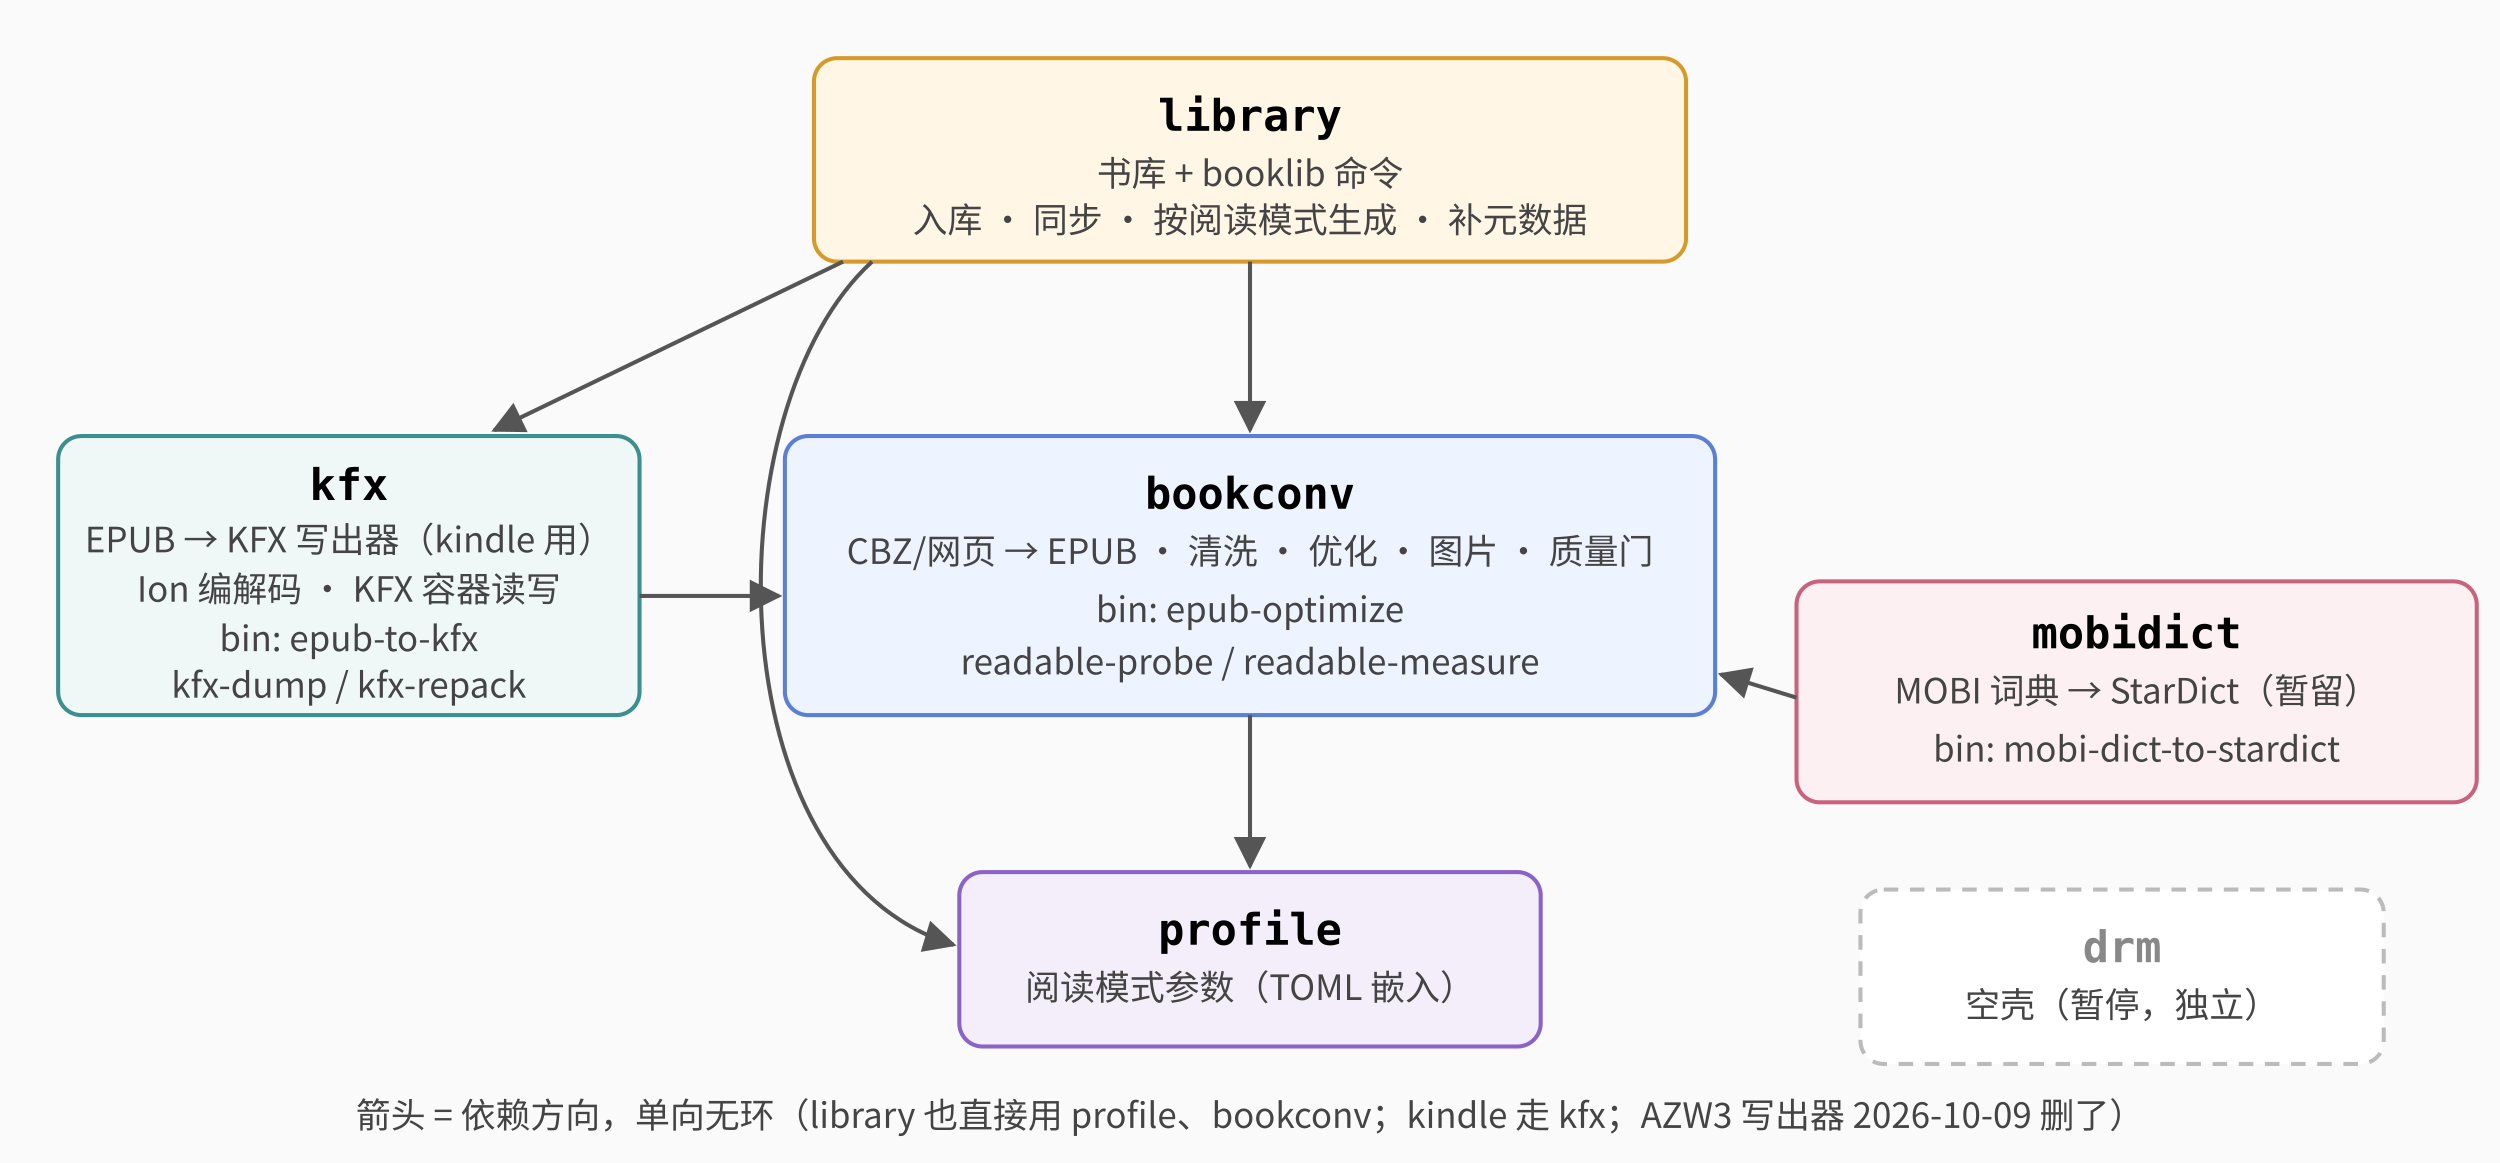
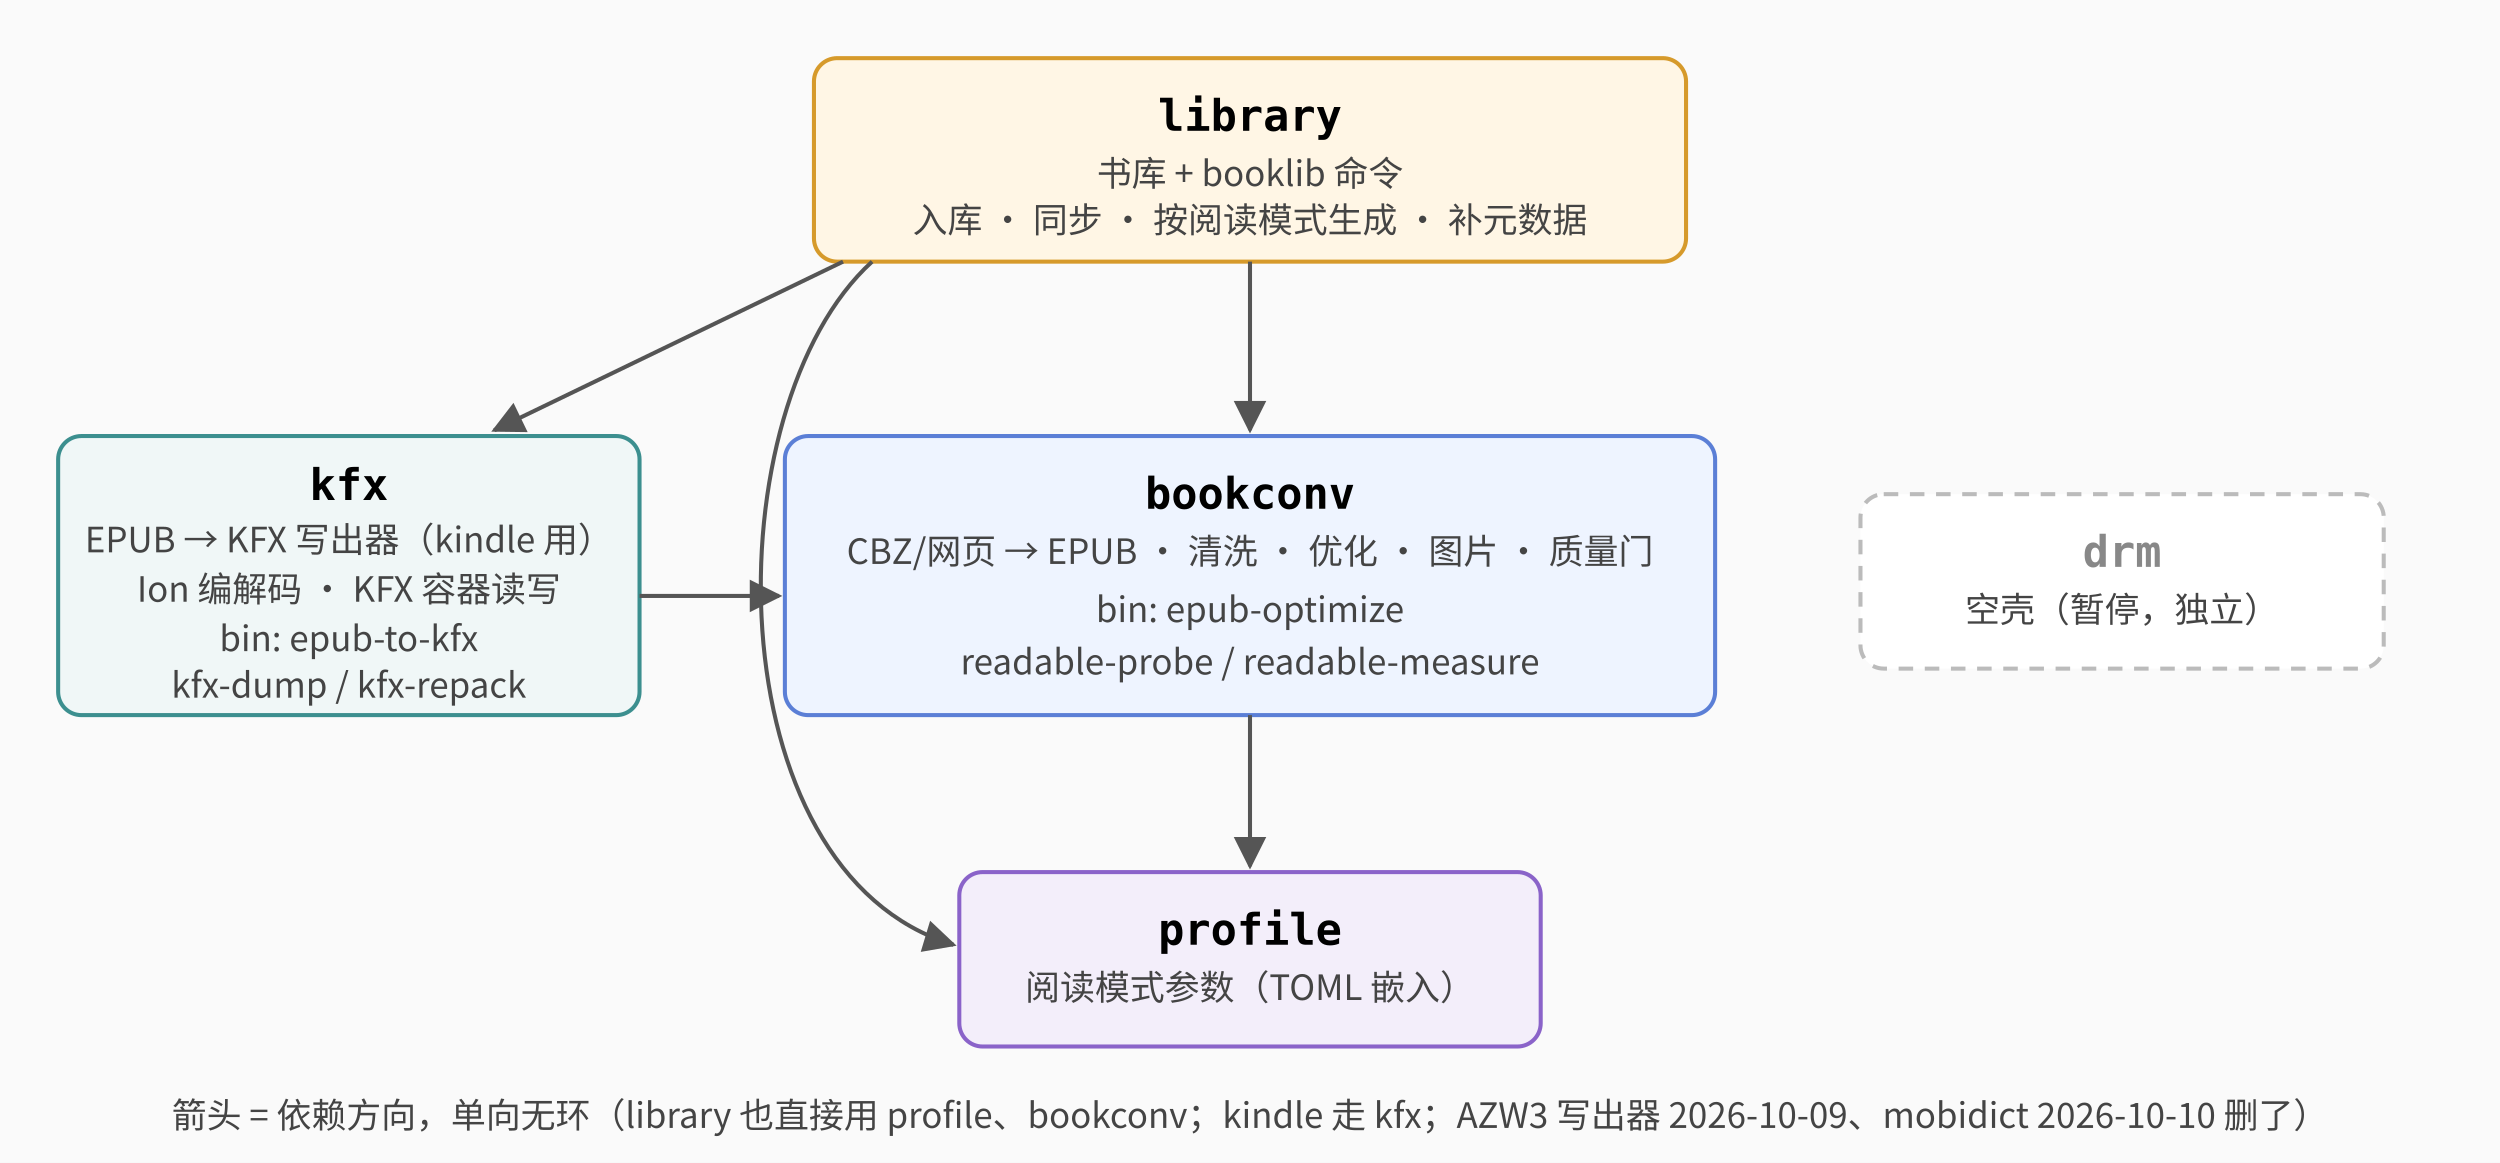
<svg xmlns="http://www.w3.org/2000/svg" viewBox="0 0 860 400" font-family="'Noto Sans CJK SC','PingFang SC','Microsoft YaHei',sans-serif" font-size="14">
  <defs>
    <marker id="a" viewBox="0 0 10 10" refX="9" refY="5" markerWidth="8" markerHeight="8" orient="auto">
      <path d="M0 0L10 5L0 10z" fill="#555" />
    </marker>
    <style>
      .c{stroke-width:1.4;rx:8}
      .n{font-weight:bold;font-size:15px;font-family:monospace}
      .s{font-size:12px;fill:#444}
      .l{stroke:#555;stroke-width:1.4;fill:none}
    </style>
  </defs>
  <rect width="860" height="400" fill="#fafafa" />
  <rect class="c" x="280" y="20" width="300" height="70" fill="#fff6e5" stroke="#d69a2b" />
  <text x="430" y="45" text-anchor="middle" class="n">library</text>
  <text x="430" y="64" text-anchor="middle" class="s">书库 + booklib 命令</text>
  <text x="430" y="80" text-anchor="middle" class="s">入库 · 同步 · 按阅读模式生成 · 补元数据</text>
  <rect class="c" x="270" y="150" width="320" height="96" fill="#eef4ff" stroke="#5b7fd6" />
  <text x="430" y="175" text-anchor="middle" class="n">bookconv</text>
  <text x="430" y="194" text-anchor="middle" class="s">CBZ/网页 → EPUB · 清洗 · 优化 · 图片 · 质量门</text>
  <text x="430" y="214" text-anchor="middle" class="s">bin: epub-optimize</text>
  <text x="430" y="232" text-anchor="middle" class="s">readable-probe / readable-measure</text>
  <rect class="c" x="330" y="300" width="200" height="60" fill="#f3eefa" stroke="#8a63c9" />
  <text x="430" y="325" text-anchor="middle" class="n">profile</text>
  <text x="430" y="344" text-anchor="middle" class="s">阅读模式参数（TOML 嵌入）</text>
-   <rect class="c" x="618" y="200" width="234" height="76" fill="#fdf0f3" stroke="#c9637d" />
-   <text x="735" y="223" text-anchor="middle" class="n">mobidict</text>
-   <text x="735" y="242" text-anchor="middle" class="s">MOBI 词典 → StarDict（暂留）</text>
-   <text x="735" y="262" text-anchor="middle" class="s">bin: mobi-dict-to-stardict</text>
-   <rect class="c" x="640" y="306" width="180" height="60" fill="#fff" stroke="#bbb" stroke-dasharray="5 4" />
-   <text x="730" y="331" text-anchor="middle" class="n" fill="#888">drm</text>
-   <text x="730" y="350" text-anchor="middle" class="s">空壳（暂停，独立）</text>
+   <rect class="c" x="640" y="170" width="180" height="60" fill="#fff" stroke="#bbb" stroke-dasharray="5 4" />
+   <text x="730" y="195" text-anchor="middle" class="n" fill="#888">drm</text>
+   <text x="730" y="214" text-anchor="middle" class="s">空壳（暂停，独立）</text>
  <rect class="c" x="20" y="150" width="200" height="96" fill="#f0f7f7" stroke="#3c8f8f" />
  <text x="120" y="172" text-anchor="middle" class="n">kfx</text>
  <text x="120" y="190" text-anchor="middle" class="s">EPUB → KFX 写出器（kindle 用）</text>
  <text x="120" y="207" text-anchor="middle" class="s">Ion 编解码 · KFX 容器读写</text>
  <text x="120" y="224" text-anchor="middle" class="s">bin: epub-to-kfx</text>
  <text x="120" y="240" text-anchor="middle" class="s">kfx-dump / kfx-repack</text>
  <path class="l" d="M430 90 L430 148" marker-end="url(#a)" />
  <path class="l" d="M430 246 L430 298" marker-end="url(#a)" />
  <path class="l" d="M300 90 C245 140 245 300 328 325" marker-end="url(#a)" />
  <path class="l" d="M290 90 L170 148" marker-end="url(#a)" />
  <path class="l" d="M220 205 L268 205" marker-end="url(#a)" />
-   <path class="l" d="M618 240 L592 232" marker-end="url(#a)" />
-   <text x="430" y="388" text-anchor="middle" class="s">箭头 = 依赖方向，单向无环（library 也直接用 profile、bookconv；kindle 走 kfx；AZW3 写出器 2026-10-09 删了）</text>
+   <text x="430" y="388" text-anchor="middle" class="s">箭头 = 依赖方向，单向无环（library 也直接用 profile、bookconv；kindle 走 kfx；AZW3 写出器 2026-10-09、mobidict 2026-10-10 删了）</text>
</svg>
